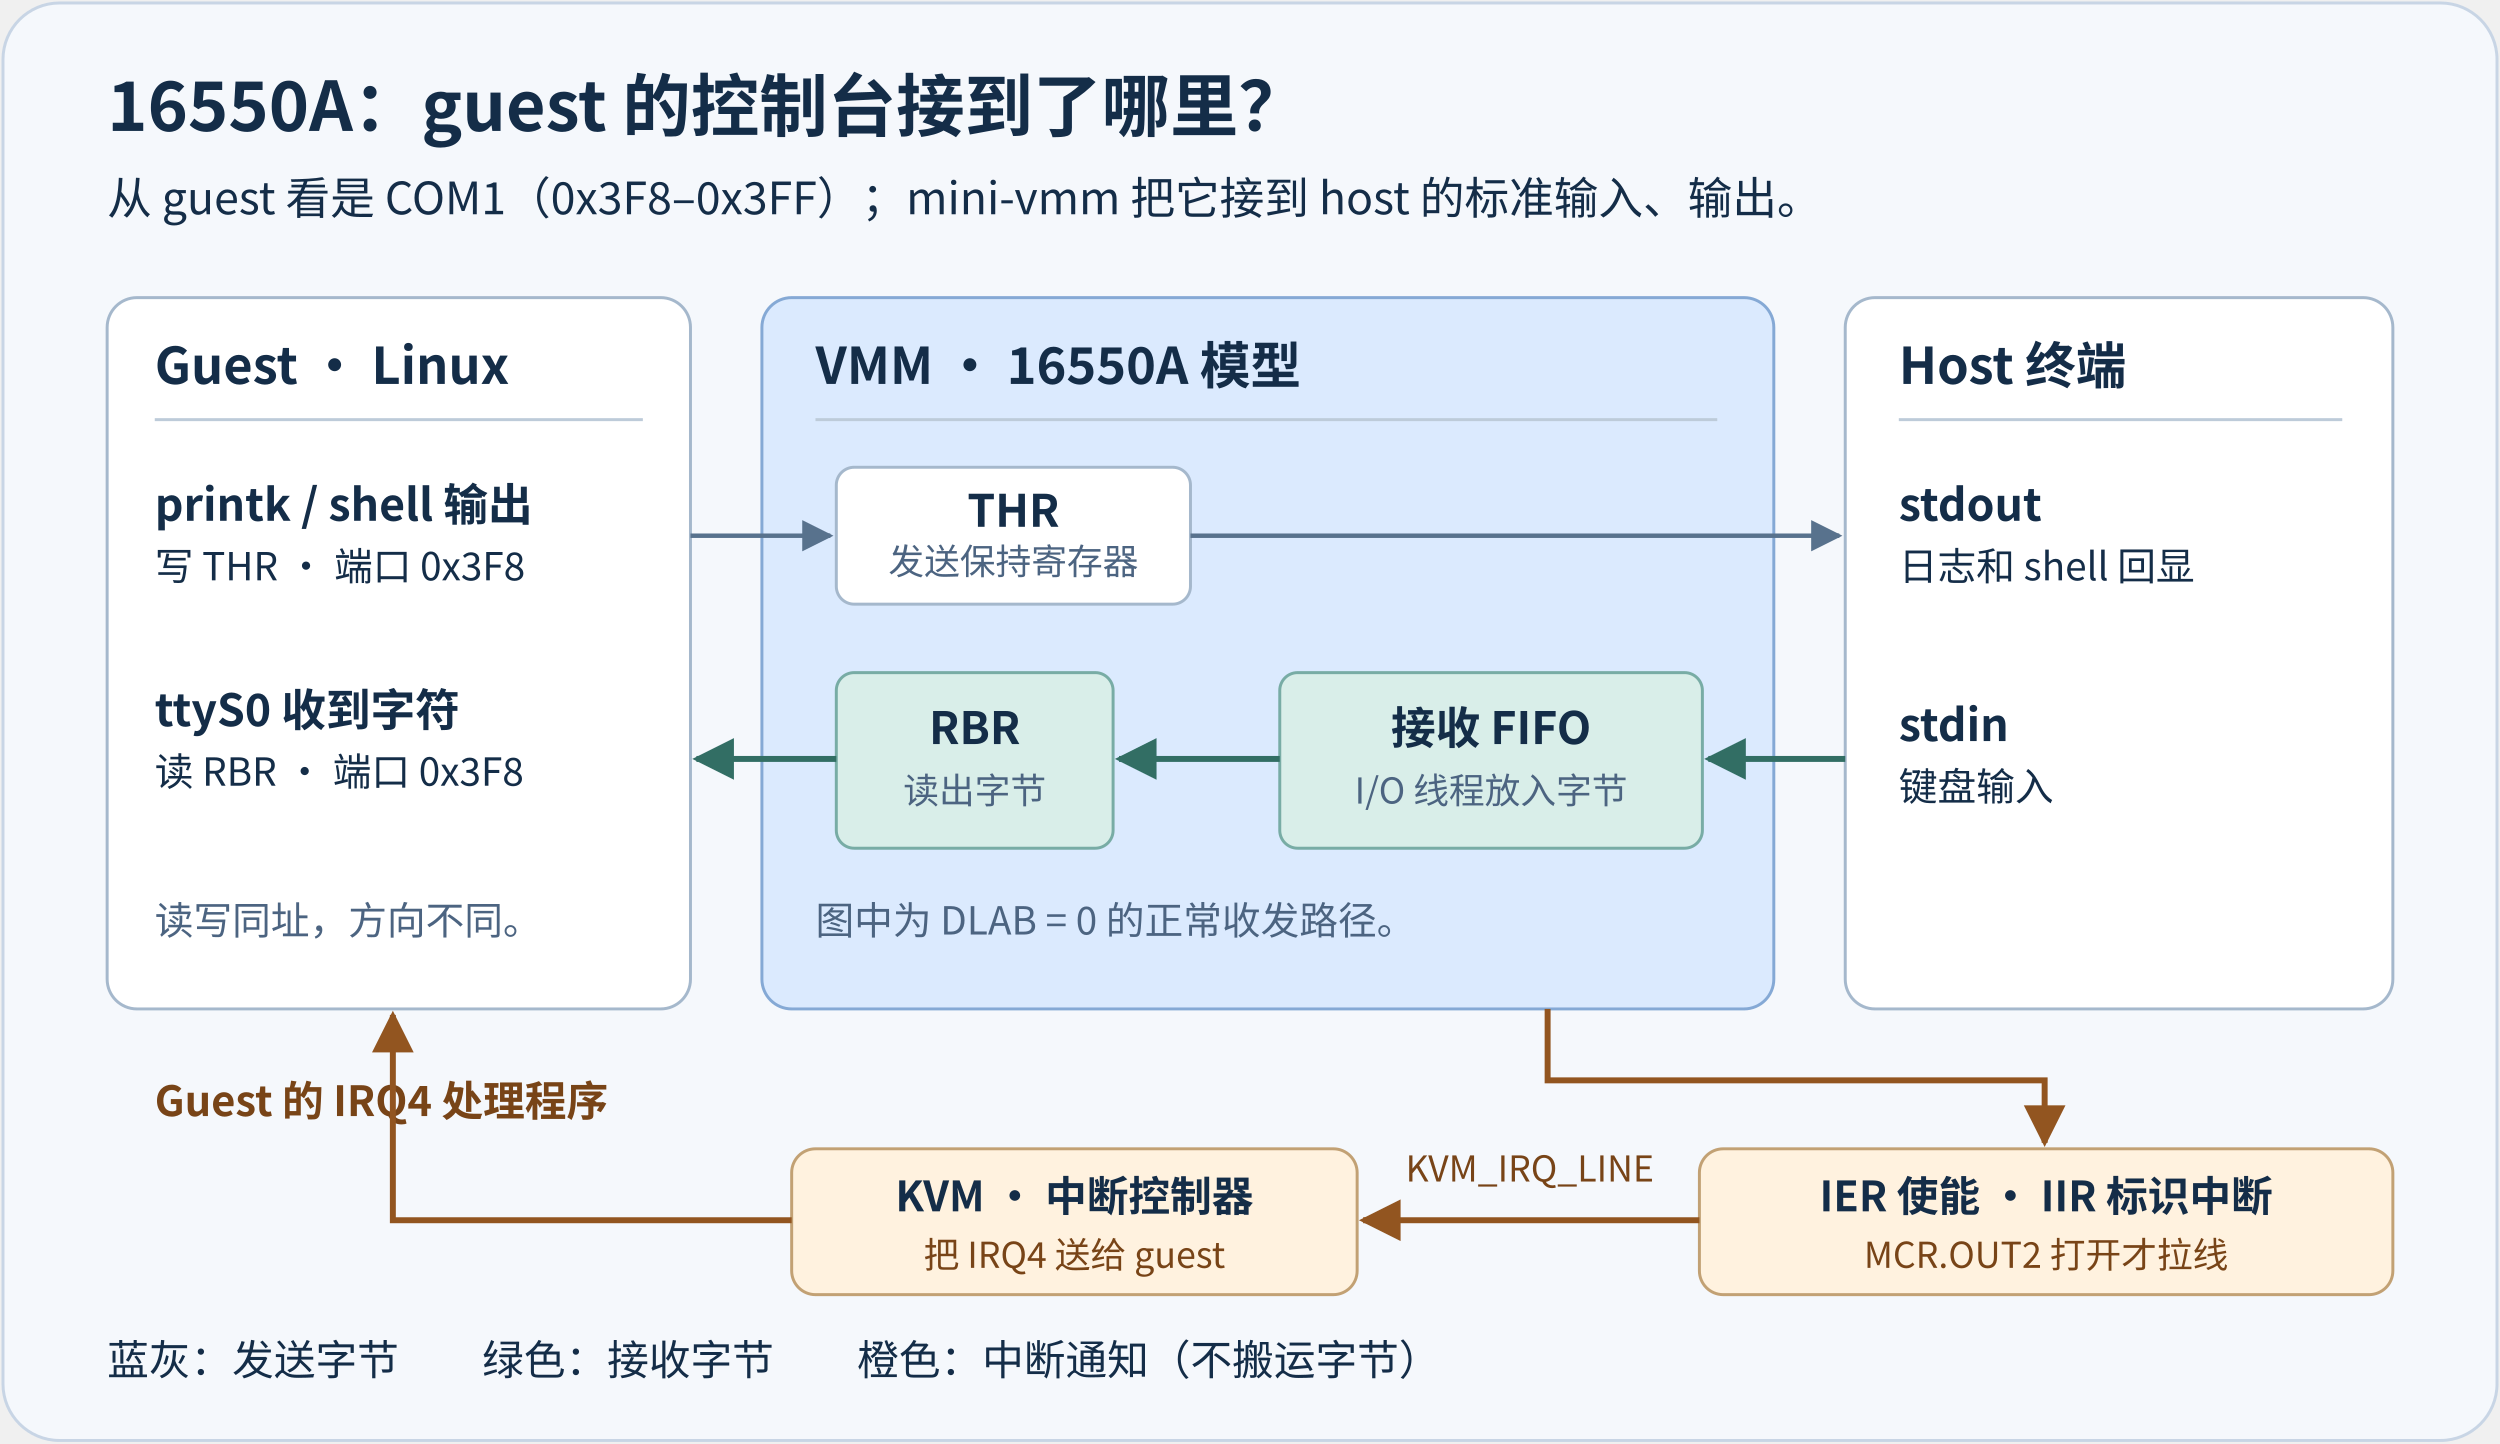
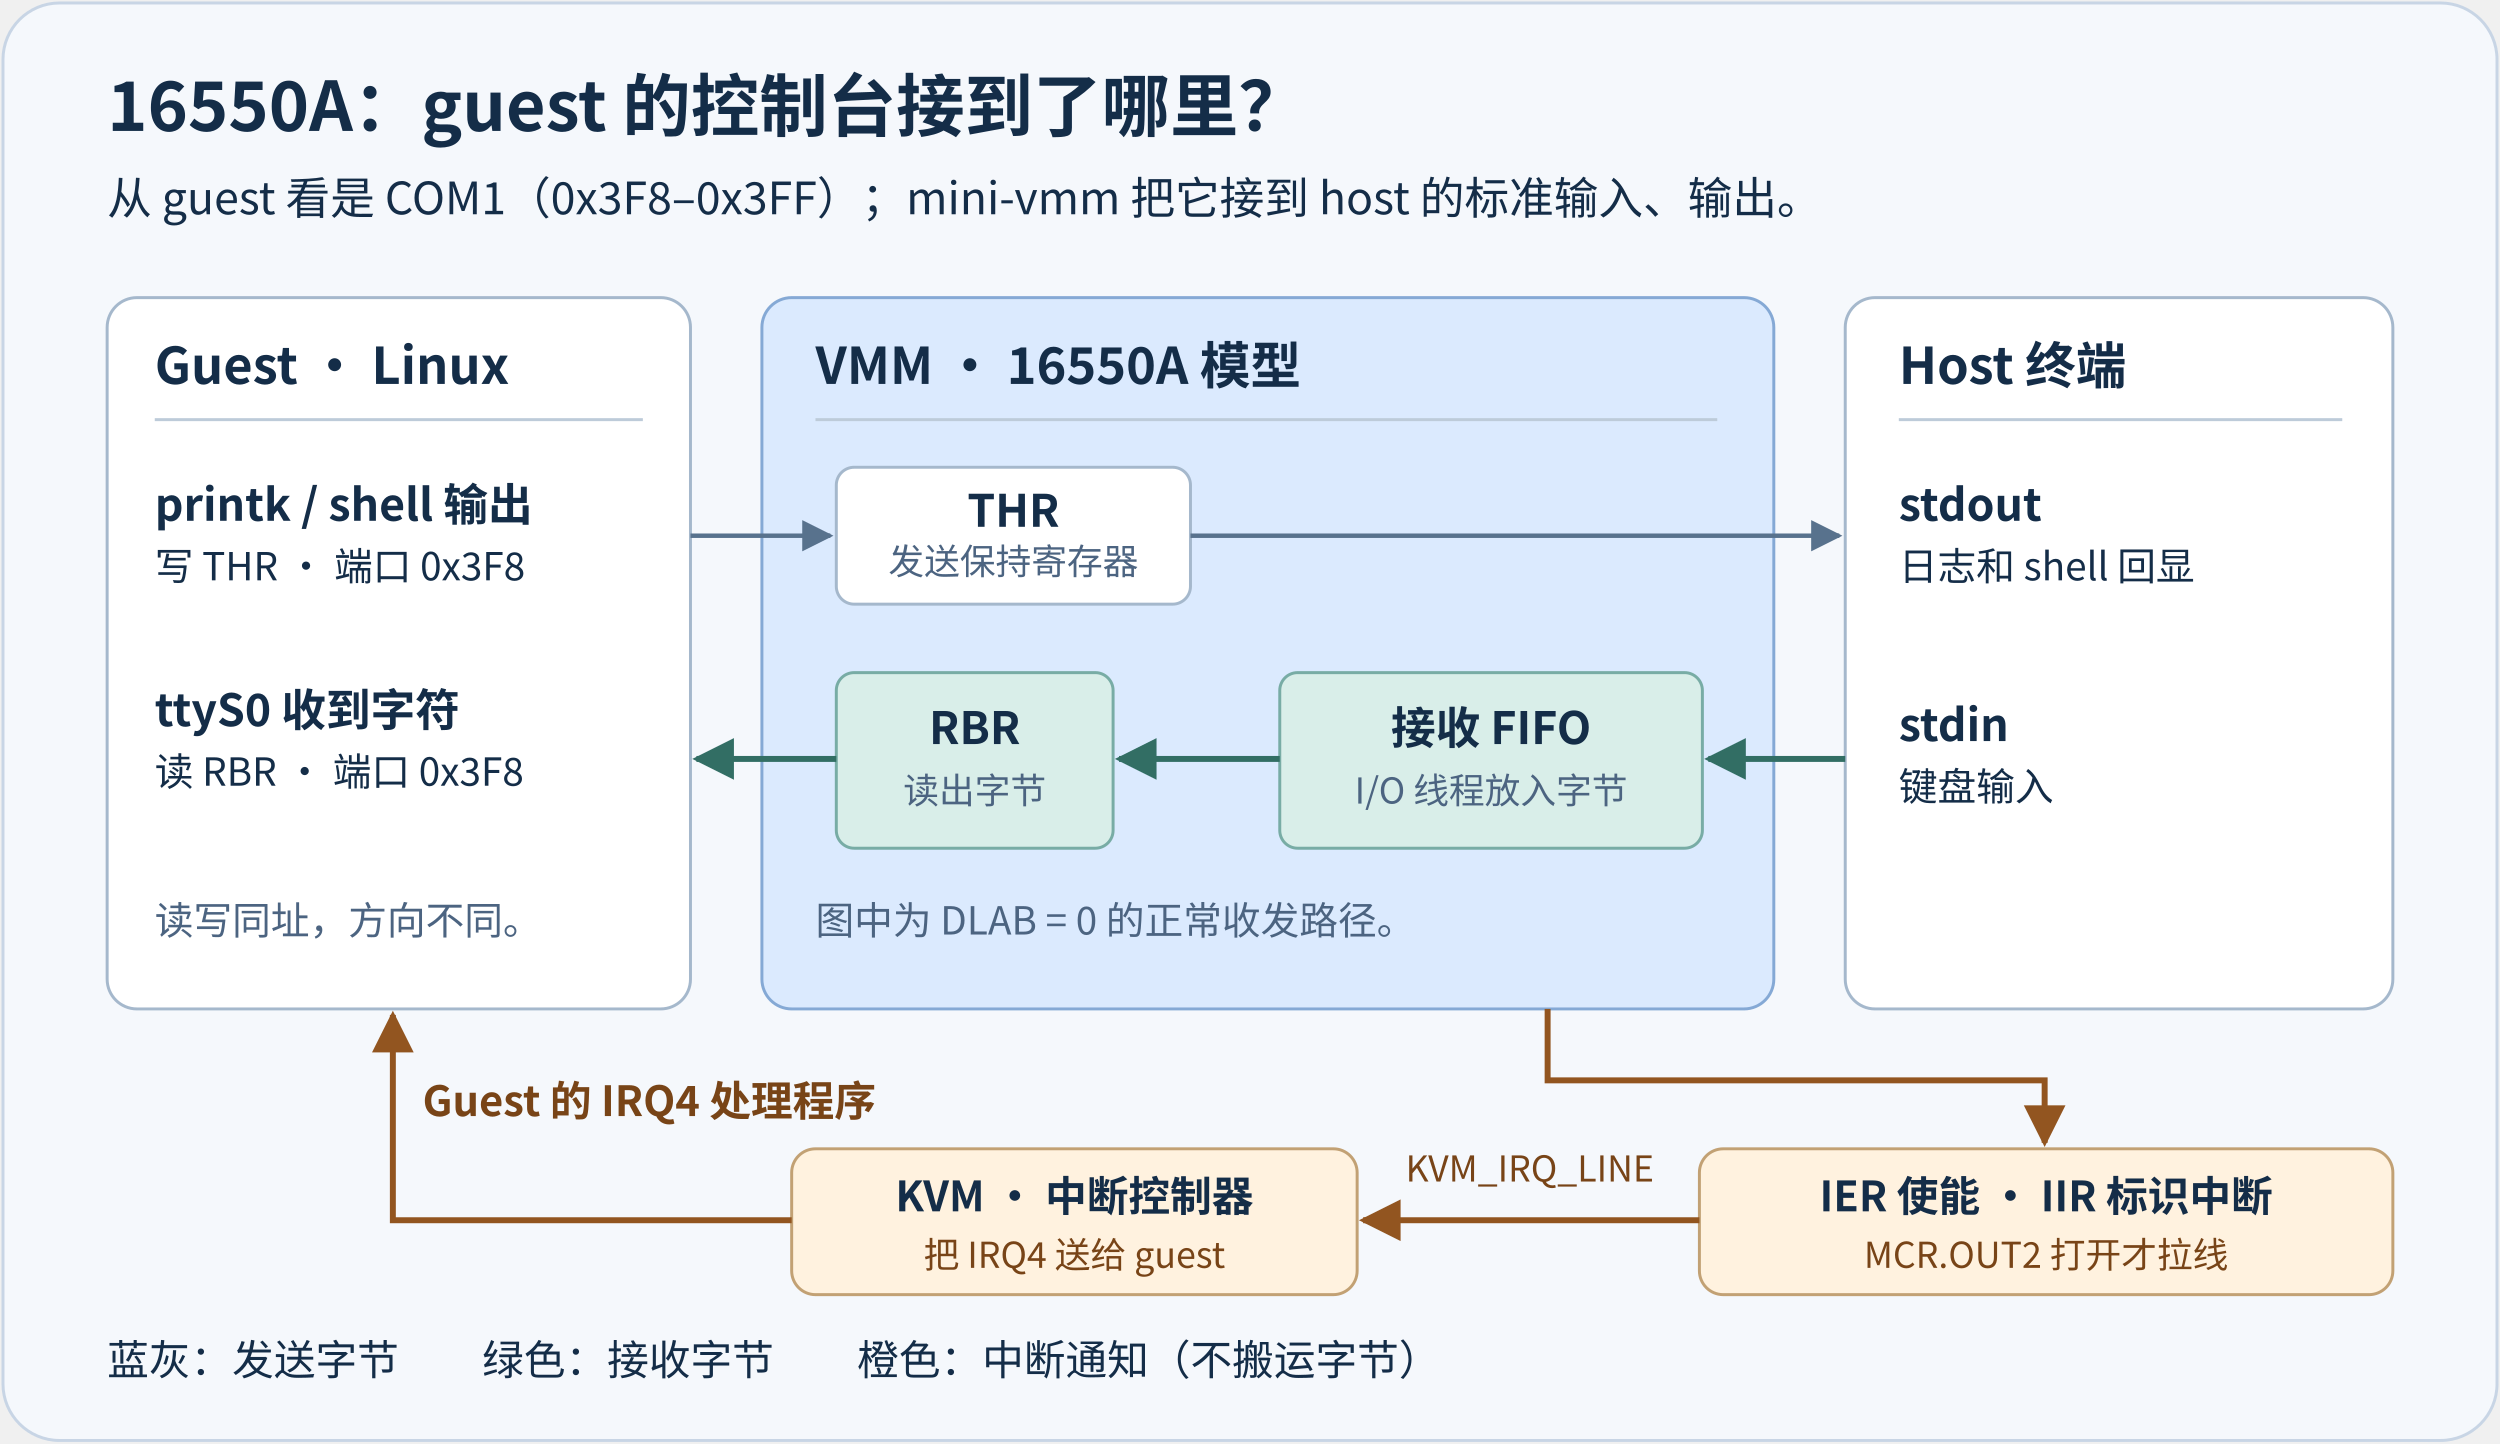
<svg xmlns="http://www.w3.org/2000/svg" xml:lang="zh-CN" width="840" height="485" viewBox="0 0 840 485" role="img" aria-labelledby="title desc">
  <style>
    text { font-family: system-ui, 'Noto Sans CJK SC', 'Microsoft YaHei', sans-serif; }
    .ink { fill: #142d48; }
    .muted { fill: #4c6481; }
    .white { fill: #fff; }
    .goldText { fill: #784417; }
    .tealText { fill: #20534a; }
    .surface { fill: #f5f8fc; stroke: #c8d5e5; }
    .panel { fill: #fff; stroke: #a5b8cc; }
    .navy { fill: #183a5a; }
    .blue { fill: #dbeafe; stroke: #85a9d5; }
    .flag { fill: #fff2df; stroke: #c2a174; }
    .res { fill: #e9eff6; stroke: #a5b8cc; }
    .teal { fill: #d9eee9; stroke: #78aca5; }
    .purple { fill: #f0ebff; stroke: #a397d1; }
    .line, .faint, .accent, .tealWire, .dash { fill: none; }
    .line { stroke: #58728d; stroke-width: 1.5; }
    .faint { stroke: #bdcbd9; }
    .accent { stroke: #925520; stroke-width: 2; }
    .tealWire { stroke: #326e64; stroke-width: 2; }
    .dash { stroke: #7589a0; stroke-width: 1.4; stroke-dasharray: 4 4; }
    .pad { fill: #f5f8fc; stroke: #58728d; }
    .tap { fill: #925520; stroke: #fff2df; }
    .tapTeal { fill: #326e64; stroke: #e5f5f2; }
  </style>
  <rect x="1" y="1" width="838" height="483" rx="19" class="surface" />
  <text x="36" y="44" font-size="23" font-weight="700" text-anchor="start" class="ink">16550A：guest 的控制台接到了哪里？</text>
  <defs>
    <marker id="data" viewBox="0 0 10 10" refX="9" refY="5" markerWidth="7" markerHeight="7" orient="auto">
      <path d="M0 0L10 5L0 10Z" fill="#58728d" />
    </marker>
    <marker id="rx" viewBox="0 0 10 10" refX="9" refY="5" markerWidth="7" markerHeight="7" orient="auto">
      <path d="M0 0L10 5L0 10Z" fill="#326e64" />
    </marker>
    <marker id="irq" viewBox="0 0 10 10" refX="9" refY="5" markerWidth="7" markerHeight="7" orient="auto">
      <path d="M0 0L10 5L0 10Z" fill="#925520" />
    </marker>
  </defs>
  <text x="36" y="72" font-size="15" font-weight="400" text-anchor="start" class="ink">从 guest 看是 COM1（0x3F8–0x3FF）；mini-vmm 把它接到 host 的标准输入、输出。</text>
  <rect x="36" y="100" width="196" height="239" rx="10" class="panel" />
  <rect x="256" y="100" width="340" height="239" rx="10" class="blue" />
  <rect x="620" y="100" width="184" height="239" rx="10" class="panel" />
  <text x="52" y="129" font-size="17" font-weight="700" text-anchor="start" class="ink">Guest · Linux</text>
  <text x="274" y="129" font-size="17" font-weight="700" text-anchor="start" class="ink">VMM · 16550A 模型</text>
  <text x="638" y="129" font-size="17" font-weight="700" text-anchor="start" class="ink">Host 终端</text>
  <path d="M52 141H216 M274 141H577 M638 141H787" class="faint" />
  <text x="52" y="175" font-size="15" font-weight="700" text-anchor="start" class="ink">printk / shell 输出</text>
  <text x="52" y="195" font-size="13" font-weight="400" text-anchor="start" class="ink">写 THR · 端口 0x3F8</text>
  <text x="52" y="244" font-size="15" font-weight="700" text-anchor="start" class="ink">ttyS0 收到字符</text>
  <text x="52" y="264" font-size="13" font-weight="400" text-anchor="start" class="ink">读 RBR · 端口 0x3F8</text>
  <rect x="281" y="157" width="119" height="46" rx="6" class="panel" />
  <text x="340.5" y="177" font-size="15" font-weight="700" text-anchor="middle" class="ink">THR</text>
  <text x="340.5" y="193" font-size="12" font-weight="400" text-anchor="middle" class="muted">发送保持寄存器</text>
  <rect x="281" y="226" width="93" height="59" rx="6" class="teal" />
  <rect x="430" y="226" width="142" height="59" rx="6" class="teal" />
  <text x="327.5" y="250" font-size="15" font-weight="700" text-anchor="middle" class="ink">RBR</text>
  <text x="327.5" y="270" font-size="12" font-weight="400" text-anchor="middle" class="muted">读出字节</text>
  <text x="501" y="250" font-size="15" font-weight="700" text-anchor="middle" class="ink">接收 FIFO</text>
  <text x="501" y="270" font-size="12" font-weight="400" text-anchor="middle" class="muted">I/O 线程放入字节</text>
  <path d="M232 180H279" class="line" marker-end="url(#data)" />
  <path d="M400 180H618" class="line" marker-end="url(#data)" />
  <path d="M620 255H574" class="tealWire" marker-end="url(#rx)" />
  <path d="M430 255H376" class="tealWire" marker-end="url(#rx)" />
  <path d="M281 255H234" class="tealWire" marker-end="url(#rx)" />
  <text x="638" y="175" font-size="15" font-weight="700" text-anchor="start" class="ink">stdout</text>
  <text x="638" y="195" font-size="13" font-weight="400" text-anchor="start" class="ink">日志和 shell 回显</text>
  <text x="638" y="249" font-size="15" font-weight="700" text-anchor="start" class="ink">stdin</text>
  <text x="638" y="269" font-size="13" font-weight="400" text-anchor="start" class="ink">键盘输入</text>
  <text x="52" y="314" font-size="13" font-weight="400" text-anchor="start" class="muted">读写同址，方向不同。</text>
  <text x="274" y="314" font-size="13" font-weight="400" text-anchor="start" class="muted">图中为 DLAB = 0 的正常收发路径。</text>
-   <text x="52" y="375" font-size="14" font-weight="700" text-anchor="start" class="goldText">Guest 的 IRQ4 处理程序</text>
+   <text x="142" y="375" font-size="14" font-weight="700" text-anchor="start" class="goldText">Guest 的 IRQ4 处理程序</text>
  <rect x="266" y="386" width="190" height="49" rx="8" class="flag" />
  <text x="361" y="407" font-size="14" font-weight="700" text-anchor="middle" class="ink">KVM · 中断控制器</text>
  <text x="361" y="426" font-size="12" font-weight="400" text-anchor="middle" class="goldText">把 IRQ4 送给 guest</text>
  <rect x="571" y="386" width="233" height="49" rx="8" class="flag" />
  <text x="687.5" y="407" font-size="14" font-weight="700" text-anchor="middle" class="ink">IER 使能 · IIR 标识中断</text>
  <text x="687.5" y="426" font-size="12" font-weight="400" text-anchor="middle" class="goldText">MCR.OUT2 打开才拉线</text>
  <path d="M520 339V363H687V384" class="accent" marker-end="url(#irq)" />
  <path d="M571 410H458" class="accent" marker-end="url(#irq)" />
  <text x="514" y="397" font-size="12" font-weight="400" text-anchor="middle" class="goldText">KVM_IRQ_LINE</text>
  <path d="M266 410H132V341" class="accent" marker-end="url(#irq)" />
  <text x="36" y="462" font-size="14" font-weight="400" text-anchor="start" class="ink">蓝灰：发送字节　　绿色：接收字节　　橙色：中断通知（不搬运字节）</text>
</svg>
